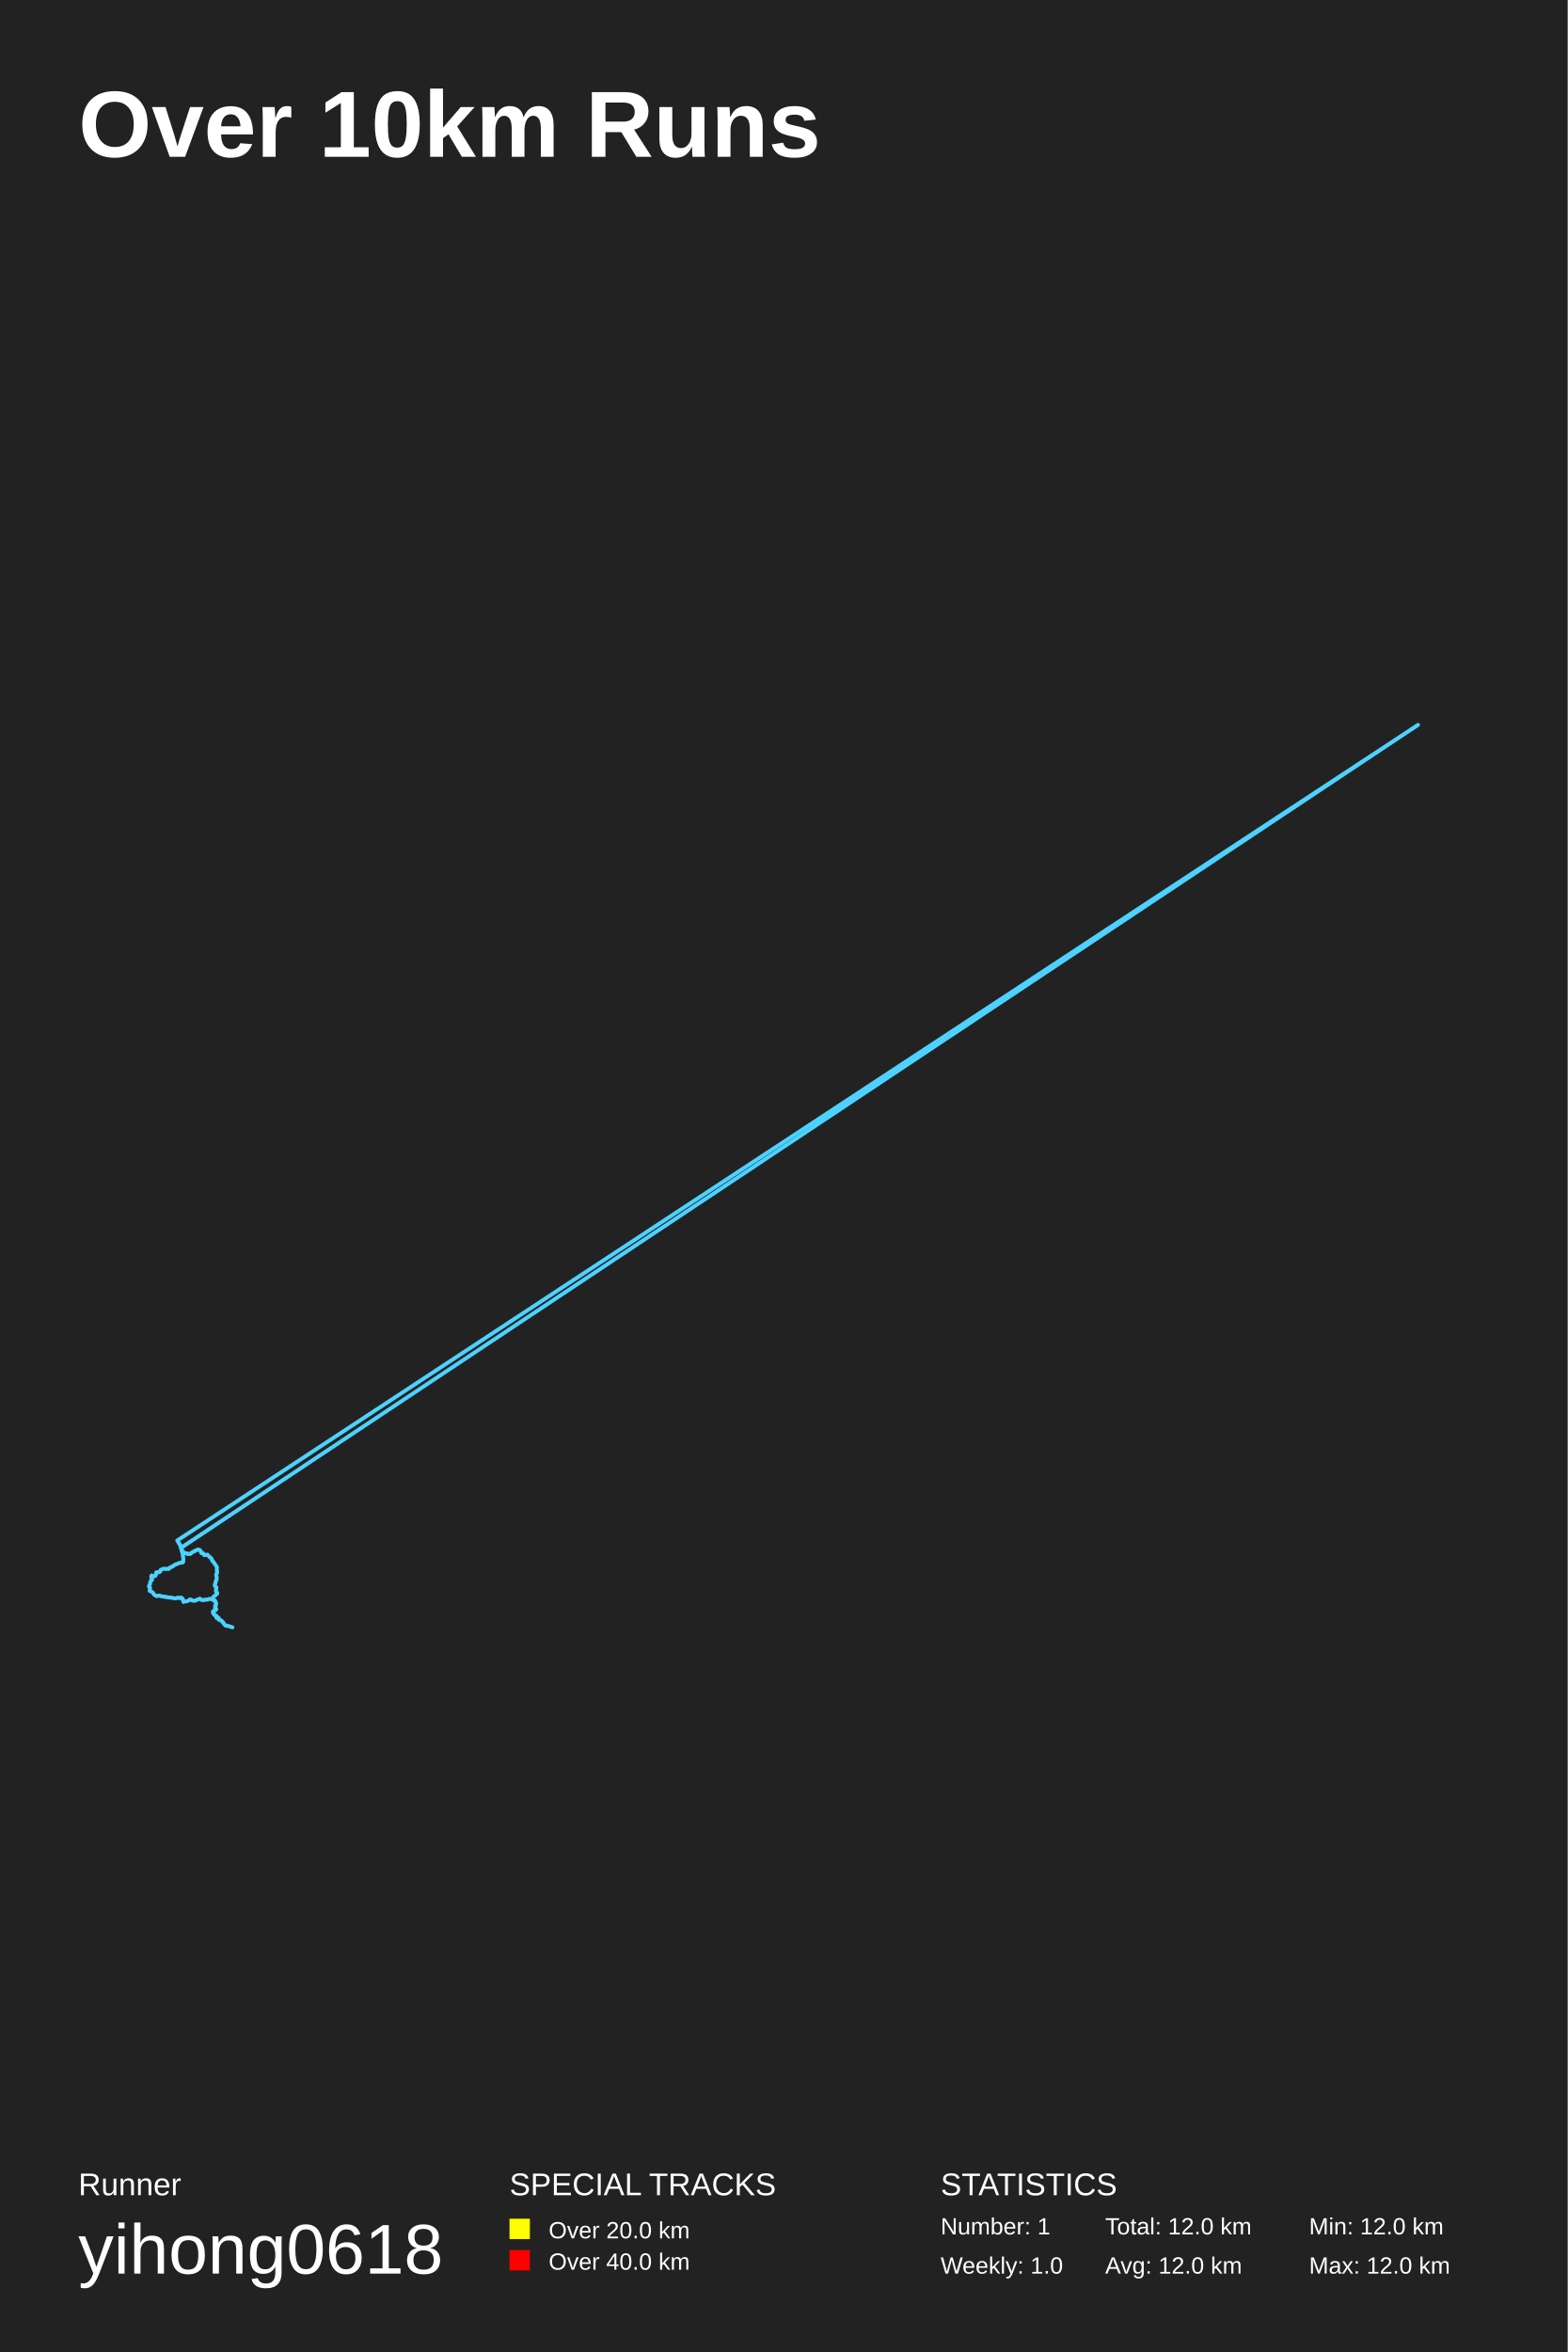
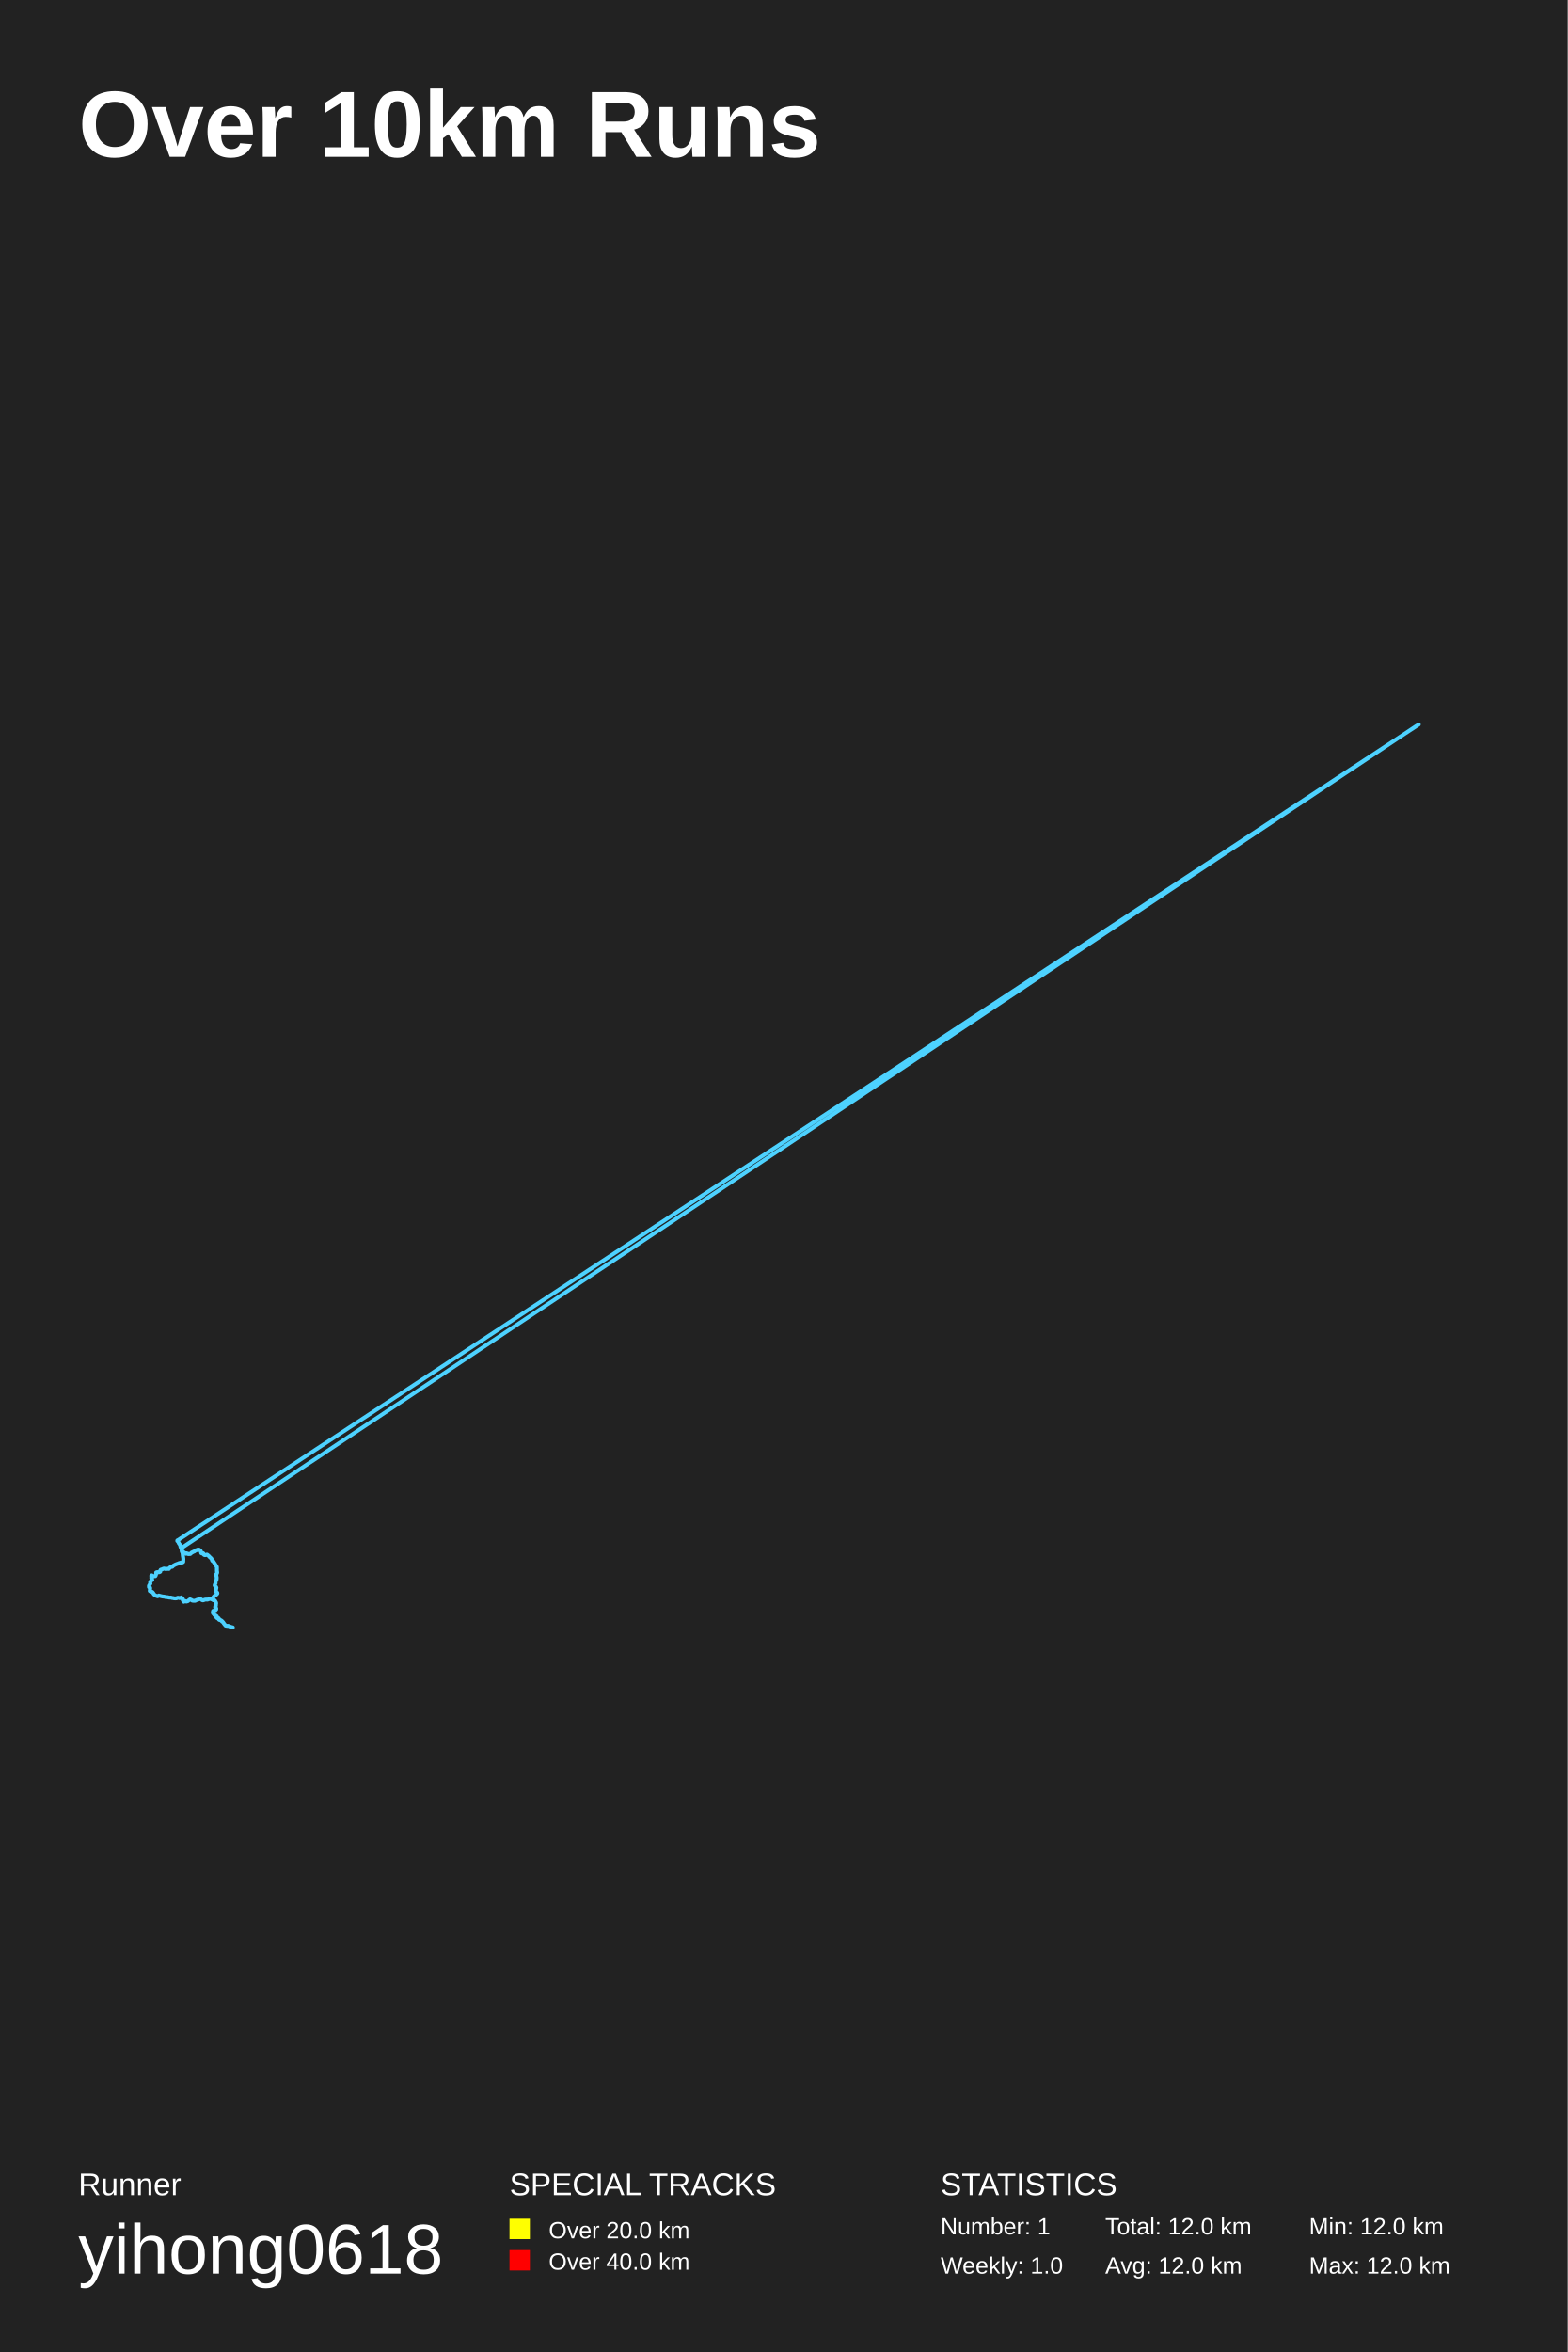
<svg xmlns="http://www.w3.org/2000/svg" baseProfile="full" height="300mm" version="1.1" viewBox="0,0,200,300" width="200mm">
  <defs />
  <rect fill="#222222" height="300" width="200" x="0" y="0" />
  <text fill="#FFFFFF" style="font-size:12px; font-family:Arial; font-weight:bold;" x="10" y="20">Over 10km Runs</text>
  <text fill="#FFFFFF" style="font-size:4px; font-family:Arial" x="10" y="280">Runner</text>
  <text fill="#FFFFFF" style="font-size:9px; font-family:Arial" x="10" y="290">yihong0618</text>
  <text fill="#FFFFFF" style="font-size:4px; font-family:Arial" x="65" y="280">SPECIAL TRACKS</text>
  <rect fill="yellow" height="2.6" width="2.6" x="65" y="283" />
  <text fill="#FFFFFF" style="font-size:3px; font-family:Arial" x="70" y="285.5">Over 20.0 km</text>
  <rect fill="red" height="2.6" width="2.6" x="65" y="287" />
  <text fill="#FFFFFF" style="font-size:3px; font-family:Arial" x="70" y="289.5">Over 40.0 km</text>
  <text fill="#FFFFFF" style="font-size:4px; font-family:Arial" x="120" y="280">STATISTICS</text>
  <text fill="#FFFFFF" style="font-size:3px; font-family:Arial" x="120" y="285">Number: 1</text>
  <text fill="#FFFFFF" style="font-size:3px; font-family:Arial" x="120" y="290">Weekly: 1.0</text>
  <text fill="#FFFFFF" style="font-size:3px; font-family:Arial" x="141" y="285">Total: 12.0 km</text>
  <text fill="#FFFFFF" style="font-size:3px; font-family:Arial" x="141" y="290">Avg: 12.0 km</text>
  <text fill="#FFFFFF" style="font-size:3px; font-family:Arial" x="167" y="285">Min: 12.0 km</text>
  <text fill="#FFFFFF" style="font-size:3px; font-family:Arial" x="167" y="290">Max: 12.0 km</text>
-   <polyline fill="none" opacity="1" points="28.431,206.927 28.359,206.859 28.264,206.732 28.222,206.711 28.117,206.669 28.036,206.606 27.899,206.585 27.842,206.479 27.87,206.363 27.747,206.379 27.614,206.363 27.623,206.195 27.58,206.084 27.471,206.068 27.367,206.011 27.305,205.905 27.219,205.816 27.157,205.695 27.162,205.563 27.31,205.436 27.428,205.415 27.552,205.284 27.552,205.157 27.443,205.089 27.476,204.962 27.443,204.81 27.533,204.704 27.552,204.567 27.566,204.441 27.471,204.33 27.438,204.199 27.357,204.104 27.224,204.093 27.224,204.093 27.248,204.088 27.214,204.093 27.224,204.099 27.224,204.099 27.21,204.104 27.214,204.109 27.214,204.104 27.148,204.035 27.134,203.909 27.153,203.814 27.2,203.719 27.267,203.646 27.338,203.593 27.428,203.519 27.533,203.44 27.637,203.335 27.704,203.277 27.718,203.182 27.656,203.103 27.576,203.029 27.538,202.882 27.566,202.787 27.58,202.697 27.576,202.566 27.614,202.46 27.49,202.387 27.476,202.334 27.395,202.244 27.409,202.071 27.471,201.997 27.5,201.876 27.504,201.739 27.566,201.602 27.623,201.502 27.628,201.37 27.656,201.254 27.618,201.154 27.628,201.054 27.595,200.97 27.585,200.848 27.652,200.69 27.704,200.58 27.704,200.48 27.656,200.353 27.675,200.222 27.661,200.069 27.675,199.89 27.656,199.853 27.157,199.126 27.077,199.094 27.062,198.994 27.034,198.92 27.005,198.889 26.982,198.815 26.944,198.762 26.882,198.694 26.82,198.668 26.754,198.62 26.716,198.562 26.654,198.504 26.545,198.404 26.483,198.309 26.431,198.294 26.331,198.325 26.236,198.341 26.15,198.357 26.036,198.346 25.998,198.246 25.951,198.167 25.898,198.109 25.794,198.104 25.704,198.109 25.699,198.072 25.718,198.057 25.713,198.067 25.694,198.099 25.68,198.088 25.67,198.078 25.689,198.088 25.694,198.083 25.685,198.078 25.699,198.062 25.68,198.02 25.623,197.909 25.609,197.856 25.566,197.777 25.547,197.756 25.499,197.719 25.438,197.677 25.362,197.672 25.295,197.651 25.267,197.646 25.262,197.635 25.176,197.682 25.105,197.709 25.058,197.74 24.986,197.74 24.948,197.767 24.863,197.814 24.82,197.867 24.772,197.883 24.72,197.909 24.654,197.925 24.582,197.972 24.502,198.02 24.407,198.072 24.331,198.167 24.25,198.215 24.145,198.215 24.098,198.22 24.003,198.204 23.941,198.204 23.965,198.178 23.97,198.199 23.951,198.183 23.941,198.215 23.884,198.151 23.822,198.125 23.77,198.157 23.699,198.125 23.618,198.104 23.547,198.13 23.475,198.03 23.423,197.972 23.361,197.941 23.347,197.946 23.328,197.904 23.266,197.83 23.2,197.819 23.195,197.825 23.19,197.809 23.167,197.772 23.19,197.688 23.195,197.63 23.152,197.577 23.114,197.503 23.091,197.445 23.053,197.393 23.038,197.308 23.01,197.203 22.986,197.035 22.92,196.987 22.882,196.898 22.81,196.855 22.806,196.782 22.758,196.703 22.687,196.618 22.677,196.545 22.663,196.545 22.635,196.55 22.644,196.55 22.649,196.55 22.63,196.539 22.644,196.55 22.649,196.545 22.687,196.487 22.692,196.471 22.687,196.502 22.635,196.481 22.625,196.492 22.616,196.502 22.625,196.492 22.63,196.492 22.63,196.487 22.63,196.476 22.635,196.487 22.644,196.476 180.91,92.462 180.815,92.52 180.815,92.52 180.815,92.52 180.724,92.578 180.724,92.578 23.091,197.43 23.133,197.551 23.186,197.63 23.171,197.73 23.19,197.83 23.209,197.935 23.271,198.02 23.309,198.12 23.3,198.278 23.319,198.394 23.357,198.567 23.376,198.704 23.385,198.81 23.38,198.973 23.366,199.105 23.38,199.189 23.323,199.294 23.148,199.3 23.01,199.342 22.891,199.352 22.768,199.41 22.63,199.474 22.516,199.516 22.392,199.542 22.316,199.6 22.207,199.647 22.107,199.711 22.079,199.758 22.05,199.779 22.05,199.779 22.003,199.821 21.931,199.853 21.851,199.869 21.751,199.895 21.665,199.958 21.618,199.995 21.575,200.085 21.499,200.127 21.409,200.095 21.314,200.095 21.204,200.127 21.1,200.132 21.014,200.095 20.929,200.079 20.829,200.111 20.772,200.121 20.701,200.169 20.611,200.195 20.53,200.216 20.473,200.285 20.43,200.369 20.444,200.443 20.397,200.49 20.354,200.517 20.321,200.532 20.254,200.543 20.154,200.538 20.064,200.522 19.955,200.548 19.912,200.58 19.931,200.622 19.926,200.706 19.917,200.754 19.893,200.801 19.888,200.848 19.865,200.906 19.827,200.991 19.732,201.033 19.651,201.038 19.594,201.07 19.494,201.117 19.428,201.107 19.413,201.064 19.366,201.064 19.337,201.033 19.318,201.006 19.356,200.991 19.371,200.943 19.356,200.98 19.318,200.991 19.299,201.08 19.314,201.222 19.328,201.37 19.413,201.481 19.366,201.565 19.252,201.623 19.166,201.765 19.157,201.934 19.147,202.06 19.038,202.202 19.005,202.35 19.076,202.455 19.147,202.534 19.119,202.629 19.128,202.729 19.081,202.898 19.19,202.955 19.28,203.013 19.418,203.066 19.542,203.182 19.589,203.314 19.713,203.435 19.884,203.545 20.05,203.588 20.173,203.519 20.354,203.519 20.511,203.593 20.682,203.619 20.862,203.651 21.01,203.667 21.1,203.667 21.209,203.714 21.347,203.725 21.466,203.74 21.608,203.772 21.746,203.761 21.893,203.788 22.012,203.814 22.14,203.851 22.283,203.861 22.444,203.867 22.601,203.814 22.706,203.777 22.834,203.825 22.981,203.851 23.072,203.756 23.143,203.819 23.276,203.877 23.347,204.056 23.361,204.199 23.423,204.336 23.513,204.235 23.708,204.257 23.884,204.23 24.055,204.156 24.183,204.03 24.354,204.02 24.478,204.12 24.63,204.167 24.839,204.178 24.953,204.13 25.086,204.088 25.238,204.014 25.395,203.967 25.49,203.904 25.609,203.993 25.746,204.093 25.875,204.099 25.993,204.104 26.089,204.041 26.231,204.02 26.397,204.051 26.526,204.004 26.668,203.962 26.749,203.935 26.877,203.935 27.02,203.998 27.167,204.025 27.243,204.062 27.376,204.109 27.471,204.23 27.504,204.393 27.58,204.515 27.571,204.662 27.504,204.799 27.49,204.973 27.519,205.11 27.595,205.236 27.528,205.363 27.376,205.421 27.257,205.5 27.214,205.631 27.257,205.784 27.338,205.932 27.481,206.047 27.633,206.111 27.642,206.242 27.704,206.353 27.884,206.353 27.913,206.5 28.046,206.595 28.207,206.685 28.321,206.795 28.45,206.901 28.497,207.043 28.635,207.143 28.697,207.29 28.868,207.38 29.029,207.375 29.2,207.412 29.343,207.475 29.519,207.517 29.647,207.57" stroke="#4DD2FF" stroke-dasharray="none" stroke-linecap="round" stroke-linejoin="round" stroke-width="0.5" />
+   <polyline fill="none" opacity="1" points="28.421,206.885 28.317,206.822 28.241,206.722 28.188,206.685 28.084,206.648 27.97,206.616 27.884,206.537 27.865,206.448 27.813,206.363 27.694,206.395 27.595,206.295 27.623,206.142 27.533,206.095 27.424,206.058 27.333,205.968 27.276,205.874 27.176,205.784 27.153,205.642 27.186,205.479 27.362,205.431 27.49,205.394 27.566,205.226 27.519,205.141 27.447,205.036 27.462,204.91 27.495,204.773 27.542,204.641 27.571,204.525 27.504,204.42 27.495,204.283 27.4,204.167 27.286,204.093 27.229,204.099 27.238,204.099 27.243,204.104 27.214,204.104 27.229,204.109 27.219,204.104 27.21,204.109 27.214,204.114 27.219,204.109 27.124,203.983 27.138,203.867 27.167,203.788 27.234,203.693 27.295,203.624 27.352,203.567 27.471,203.503 27.571,203.419 27.675,203.319 27.728,203.24 27.713,203.15 27.599,203.077 27.566,202.977 27.538,202.845 27.566,202.75 27.571,202.66 27.609,202.524 27.566,202.423 27.481,202.376 27.447,202.323 27.381,202.218 27.443,202.039 27.5,201.96 27.49,201.828 27.519,201.686 27.604,201.57 27.628,201.444 27.637,201.333 27.642,201.222 27.623,201.117 27.609,201.022 27.59,200.933 27.59,200.79 27.68,200.669 27.704,200.548 27.675,200.427 27.671,200.306 27.671,200.169 27.671,200.016 27.671,199.874 27.181,199.115 27.119,199.11 27.062,199.057 27.043,198.973 27.02,198.894 27.001,198.873 26.967,198.794 26.906,198.752 26.858,198.694 26.787,198.636 26.754,198.62 26.697,198.536 26.625,198.467 26.511,198.373 26.44,198.315 26.393,198.294 26.302,198.33 26.203,198.352 26.108,198.357 26.017,198.309 25.989,198.22 25.951,198.151 25.87,198.104 25.746,198.141 25.699,198.088 25.713,198.057 25.742,198.062 25.732,198.057 25.694,198.088 25.68,198.072 25.685,198.083 25.67,198.104 25.675,198.088 25.699,198.062 25.704,198.067 25.637,197.967 25.618,197.898 25.599,197.819 25.561,197.772 25.528,197.756 25.457,197.714 25.409,197.667 25.343,197.677 25.29,197.646 25.262,197.651 25.233,197.656 25.143,197.693 25.086,197.735 25.034,197.725 24.977,197.756 24.915,197.804 24.848,197.846 24.801,197.888 24.753,197.893 24.692,197.935 24.644,197.941 24.559,197.999 24.459,198.03 24.373,198.114 24.297,198.199 24.212,198.225 24.141,198.209 24.046,198.225 23.97,198.209 23.96,198.193 23.965,198.183 23.965,198.204 23.96,198.193 23.913,198.188 23.851,198.136 23.794,198.13 23.723,198.188 23.67,198.109 23.589,198.125 23.518,198.099 23.442,198.004 23.39,197.977 23.357,197.941 23.342,197.935 23.304,197.867 23.247,197.819 23.19,197.851 23.195,197.835 23.186,197.809 23.176,197.74 23.2,197.667 23.2,197.598 23.133,197.551 23.105,197.488 23.086,197.435 23.053,197.366 23.019,197.272 23.005,197.187 22.962,197.029 22.896,196.961 22.858,196.908 22.81,196.84 22.791,196.755 22.725,196.671 22.677,196.597 22.663,196.539 22.63,196.545 22.62,196.555 22.644,196.555 22.635,196.545 22.644,196.545 22.644,196.545 22.658,196.545 22.706,196.46 22.692,196.471 22.63,196.476 22.63,196.492 22.62,196.492 22.62,196.502 22.625,196.497 22.625,196.492 22.63,196.487 22.63,196.487 22.639,196.487 181.0,92.409 180.91,92.467 180.815,92.525 180.815,92.525 180.815,92.525 180.724,92.583 180.629,92.641 23.119,197.477 23.162,197.577 23.181,197.672 23.171,197.772 23.19,197.893 23.233,197.972 23.285,198.072 23.3,198.204 23.314,198.309 23.333,198.483 23.361,198.636 23.38,198.752 23.39,198.873 23.38,199.031 23.38,199.142 23.371,199.226 23.252,199.31 23.081,199.31 22.958,199.352 22.839,199.384 22.711,199.442 22.578,199.489 22.459,199.532 22.373,199.568 22.273,199.621 22.169,199.674 22.093,199.726 22.05,199.784 22.05,199.784 22.031,199.79 21.984,199.848 21.912,199.863 21.803,199.869 21.727,199.921 21.637,199.969 21.608,200.021 21.547,200.121 21.447,200.116 21.376,200.1 21.252,200.127 21.162,200.137 21.067,200.121 20.981,200.079 20.881,200.085 20.805,200.121 20.753,200.137 20.677,200.19 20.582,200.201 20.497,200.237 20.449,200.316 20.421,200.406 20.44,200.48 20.378,200.501 20.345,200.532 20.307,200.532 20.216,200.553 20.126,200.532 20.031,200.538 19.922,200.575 19.922,200.601 19.936,200.669 19.926,200.748 19.903,200.78 19.903,200.817 19.884,200.87 19.865,200.949 19.812,201.038 19.694,201.028 19.603,201.07 19.546,201.08 19.47,201.138 19.428,201.101 19.39,201.059 19.366,201.059 19.342,201.012 19.309,201.006 19.356,200.943 19.38,200.949 19.342,200.996 19.295,201.006 19.318,201.117 19.299,201.291 19.361,201.417 19.428,201.533 19.318,201.586 19.223,201.686 19.152,201.839 19.19,201.981 19.095,202.123 19.005,202.265 19.01,202.45 19.124,202.487 19.162,202.576 19.147,202.666 19.119,202.792 19.109,202.934 19.204,202.992 19.352,203.024 19.466,203.092 19.57,203.235 19.637,203.356 19.793,203.482 19.964,203.561 20.107,203.609 20.259,203.509 20.421,203.556 20.582,203.598 20.748,203.635 20.934,203.651 21.01,203.667 21.157,203.714 21.271,203.714 21.399,203.725 21.528,203.761 21.651,203.777 21.803,203.772 21.931,203.819 22.064,203.83 22.202,203.867 22.354,203.877 22.53,203.867 22.649,203.793 22.758,203.793 22.901,203.84 23.024,203.825 23.124,203.751 23.19,203.867 23.328,203.962 23.319,204.12 23.404,204.214 23.452,204.309 23.599,204.209 23.77,204.283 23.96,204.23 24.103,204.104 24.236,204.004 24.407,204.072 24.521,204.162 24.706,204.183 24.901,204.183 25.005,204.125 25.148,204.062 25.305,204.02 25.433,203.93 25.537,203.951 25.68,204.025 25.794,204.109 25.917,204.13 26.022,204.088 26.146,204.041 26.312,204.025 26.45,204.041 26.583,203.993 26.692,203.956 26.787,203.93 26.948,203.967 27.072,204.025 27.186,204.056 27.305,204.083 27.419,204.162 27.481,204.309 27.566,204.425 27.547,204.578 27.547,204.736 27.519,204.889 27.466,205.036 27.585,205.147 27.58,205.284 27.466,205.394 27.324,205.436 27.229,205.579 27.2,205.721 27.305,205.858 27.381,206.005 27.533,206.074 27.656,206.169 27.623,206.311 27.78,206.358 27.894,206.411 27.96,206.548 28.117,206.643 28.269,206.727 28.378,206.838 28.478,206.948 28.564,207.085 28.659,207.201 28.773,207.348 28.944,207.38 29.105,207.38 29.248,207.427 29.414,207.506 29.571,207.549 29.699,207.58" stroke="#4DD2FF" stroke-dasharray="none" stroke-linecap="round" stroke-linejoin="round" stroke-width="0.5" />
</svg>
